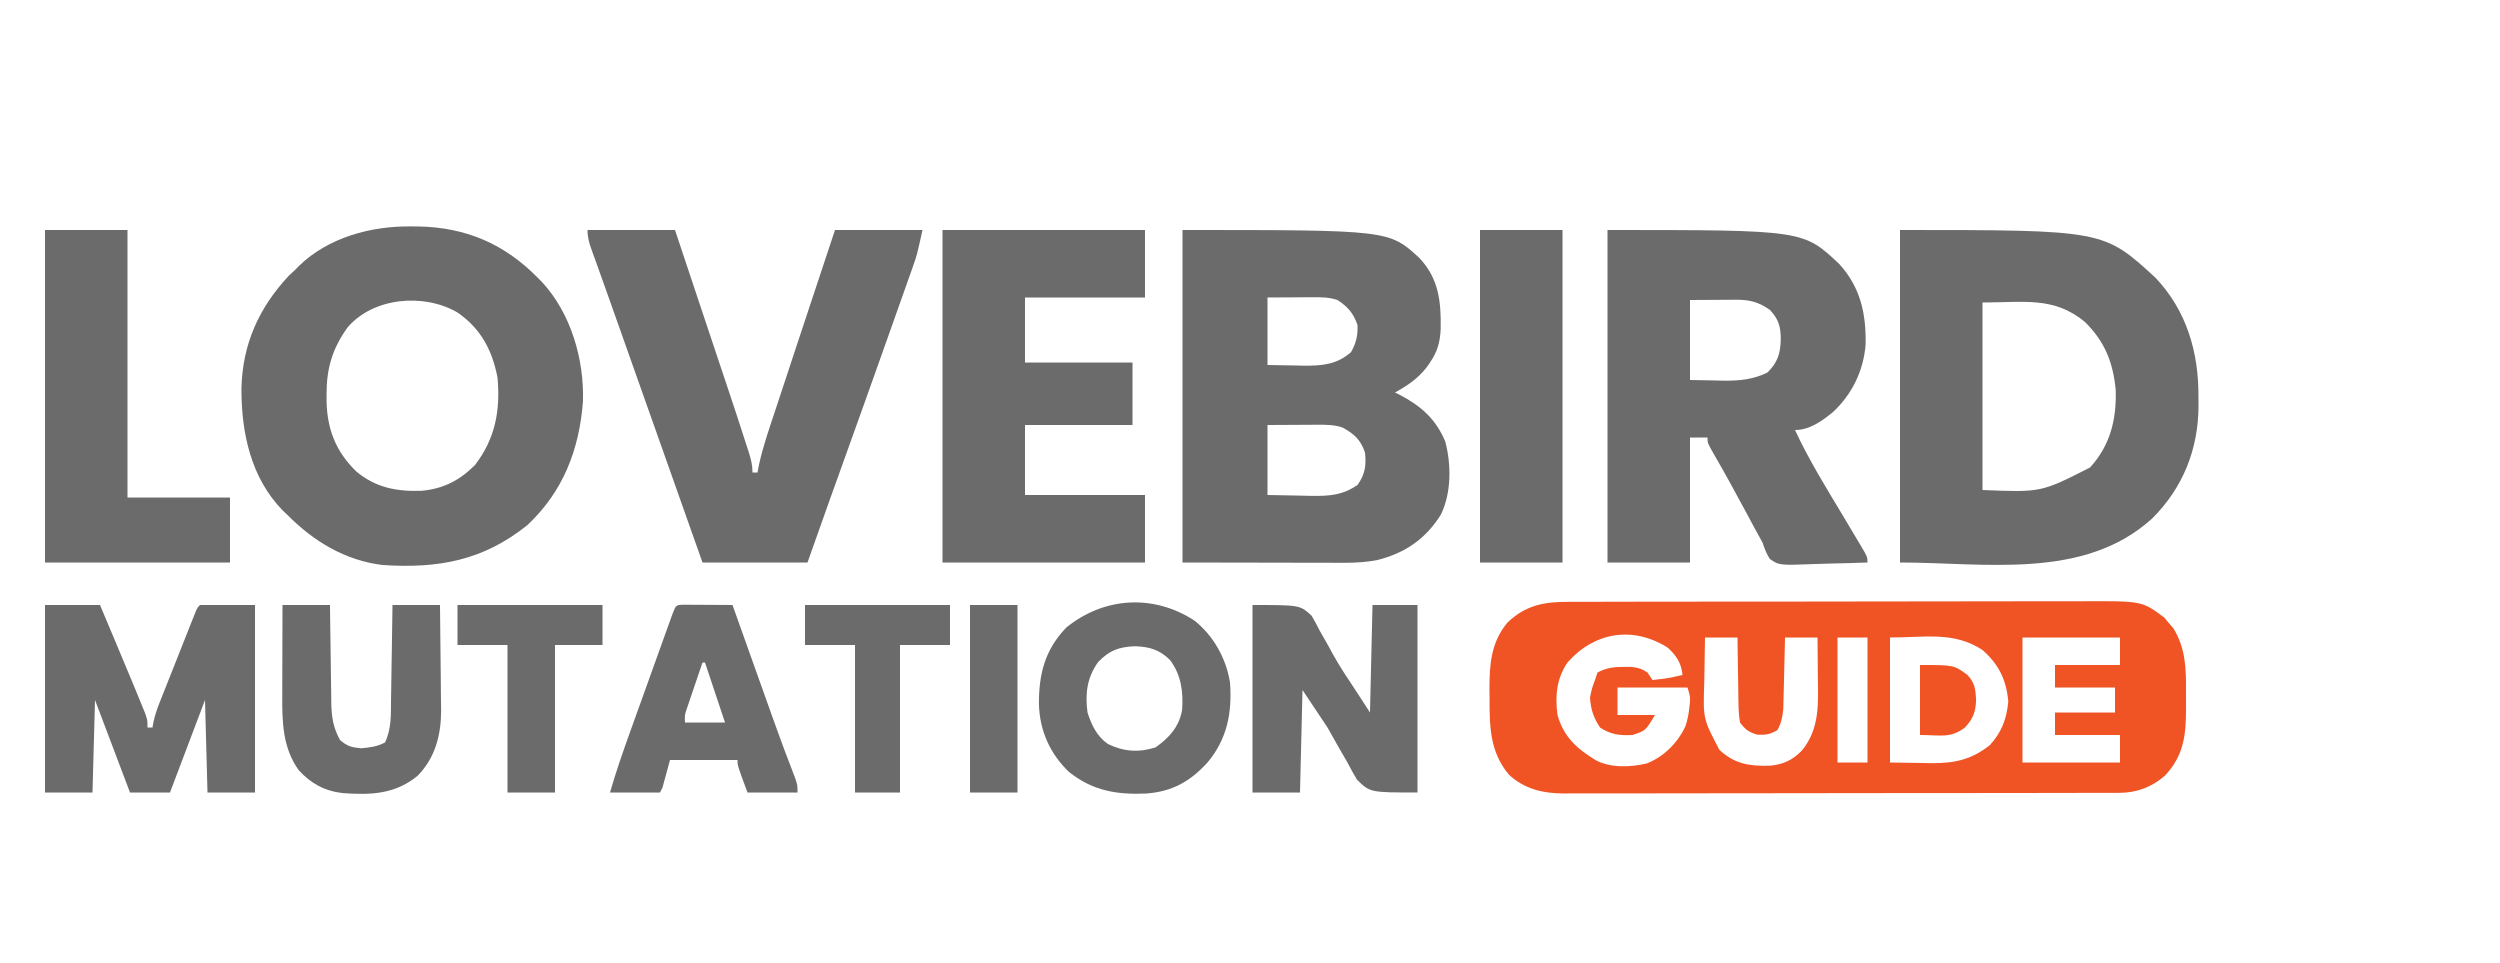
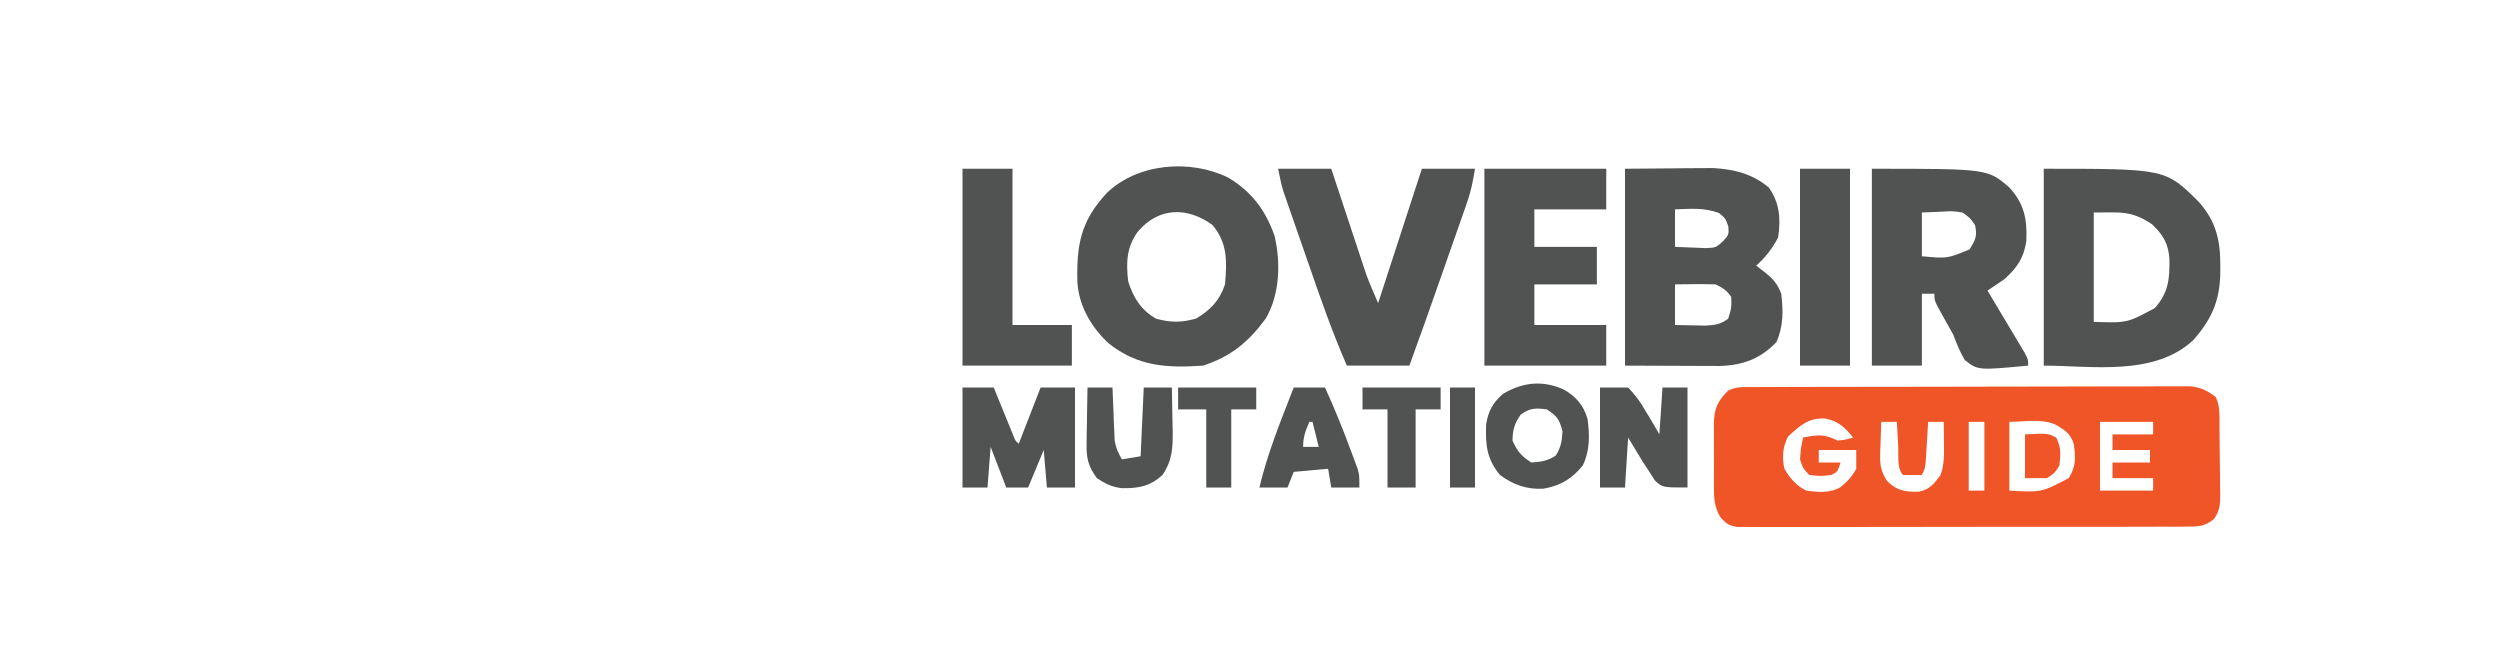
- <svg xmlns="http://www.w3.org/2000/svg" version="1.1" width="1000" height="385">
-   <path d="M0 0 C0.954 -0.005 1.908 -0.009 2.89 -0.014 C6.077 -0.026 9.263 -0.025 12.449 -0.023 C14.738 -0.029 17.026 -0.036 19.315 -0.043 C25.526 -0.061 31.737 -0.066 37.948 -0.067 C41.83 -0.069 45.713 -0.073 49.595 -0.078 C62.447 -0.096 75.299 -0.105 88.151 -0.103 C89.189 -0.103 89.189 -0.103 90.248 -0.103 C90.941 -0.103 91.634 -0.103 92.348 -0.103 C103.573 -0.102 114.797 -0.121 126.021 -0.149 C137.563 -0.178 149.104 -0.192 160.645 -0.19 C167.118 -0.19 173.591 -0.195 180.064 -0.217 C186.154 -0.236 192.244 -0.236 198.335 -0.222 C200.565 -0.22 202.795 -0.224 205.026 -0.236 C229.192 -0.359 229.192 -0.359 238.067 6.31 C238.655 7.018 239.243 7.726 239.849 8.455 C240.457 9.15 241.066 9.845 241.692 10.56 C246.648 18.66 246.823 26.826 246.74 36.124 C246.724 38.264 246.74 40.401 246.759 42.541 C246.777 53.317 245.865 61.513 238.317 69.541 C233.172 74.053 227.051 76.387 220.227 76.399 C219.41 76.403 218.592 76.407 217.75 76.41 C216.857 76.41 215.964 76.409 215.045 76.408 C214.092 76.411 213.139 76.414 212.158 76.417 C208.958 76.426 205.757 76.427 202.557 76.429 C200.266 76.433 197.974 76.438 195.683 76.444 C189.451 76.457 183.22 76.463 176.988 76.468 C173.095 76.471 169.202 76.475 165.309 76.479 C154.525 76.491 143.741 76.502 132.957 76.505 C132.267 76.505 131.577 76.505 130.866 76.506 C130.174 76.506 129.483 76.506 128.77 76.506 C127.369 76.507 125.967 76.507 124.566 76.508 C123.523 76.508 123.523 76.508 122.459 76.508 C111.201 76.512 99.942 76.53 88.684 76.553 C77.118 76.577 65.552 76.589 53.987 76.59 C47.496 76.591 41.005 76.597 34.514 76.615 C28.406 76.632 22.299 76.634 16.191 76.625 C13.952 76.624 11.713 76.629 9.474 76.639 C6.411 76.651 3.35 76.645 0.288 76.635 C-0.594 76.643 -1.475 76.651 -2.384 76.659 C-10.57 76.594 -17.966 74.841 -24.081 69.139 C-31.75 60.001 -31.832 49.816 -31.839 38.455 C-31.851 37.317 -31.863 36.18 -31.876 35.008 C-31.893 25.029 -31.239 16.17 -24.651 8.267 C-17.221 1.227 -9.902 -0.035 0 0 Z M-0.651 24.267 C-5.054 30.716 -5.656 37.645 -4.651 45.267 C-2.208 53.929 2.995 58.649 10.482 63.252 C16.526 66.539 24.355 66.164 30.923 64.689 C37.844 62.032 43.374 56.452 46.528 49.767 C47.316 47.368 47.77 45.212 48.036 42.705 C48.123 41.961 48.209 41.217 48.298 40.451 C48.453 37.934 48.453 37.934 47.349 34.267 C38.109 34.267 28.869 34.267 19.349 34.267 C19.349 37.897 19.349 41.527 19.349 45.267 C24.299 45.267 29.249 45.267 34.349 45.267 C30.575 51.557 30.575 51.557 25.349 53.267 C20.325 53.541 16.57 53.082 12.349 50.267 C9.756 46.378 8.636 42.932 8.349 38.267 C9.161 34.392 9.161 34.392 10.349 31.267 C10.679 30.277 11.009 29.287 11.349 28.267 C14.898 26.389 17.931 25.995 21.911 26.017 C22.841 26.012 23.77 26.007 24.728 26.002 C27.469 26.28 29.056 26.762 31.349 28.267 C32.009 29.257 32.669 30.247 33.349 31.267 C39.411 30.605 39.411 30.605 45.349 29.267 C44.93 24.518 42.839 21.382 39.349 18.267 C25.538 9.608 10.106 12.029 -0.651 24.267 Z M54.349 14.267 C54.249 18.784 54.177 23.3 54.129 27.817 C54.109 29.35 54.082 30.882 54.047 32.414 C53.577 46.802 53.577 46.802 60.1 59.193 C66.168 64.858 71.986 65.737 80.122 65.572 C85.646 65.051 89.201 63.439 93.095 59.502 C100.466 50.522 99.606 40.253 99.474 29.267 C99.464 27.81 99.455 26.353 99.446 24.896 C99.424 21.353 99.39 17.81 99.349 14.267 C95.059 14.267 90.769 14.267 86.349 14.267 C86.329 15.211 86.309 16.154 86.289 17.126 C86.21 20.639 86.124 24.152 86.031 27.665 C85.993 29.182 85.958 30.7 85.927 32.218 C85.881 34.406 85.823 36.592 85.763 38.779 C85.731 40.094 85.7 41.408 85.668 42.762 C85.367 46.064 84.885 48.348 83.349 51.267 C80.447 53.04 78.685 53.281 75.286 53.142 C71.753 52.09 70.579 51.196 68.349 48.267 C67.931 45.53 67.744 43.178 67.739 40.439 C67.715 39.316 67.715 39.316 67.689 38.17 C67.641 35.785 67.619 33.402 67.599 31.017 C67.571 29.398 67.541 27.778 67.509 26.158 C67.435 22.195 67.385 18.231 67.349 14.267 C63.059 14.267 58.769 14.267 54.349 14.267 Z M107.349 14.267 C107.349 30.767 107.349 47.267 107.349 64.267 C111.309 64.267 115.269 64.267 119.349 64.267 C119.349 47.767 119.349 31.267 119.349 14.267 C115.389 14.267 111.429 14.267 107.349 14.267 Z M128.349 14.267 C128.349 30.767 128.349 47.267 128.349 64.267 C132.474 64.329 136.599 64.391 140.849 64.455 C142.776 64.496 142.776 64.496 144.741 64.538 C154.019 64.605 160.915 63.215 168.349 57.267 C173.01 52.089 175.016 46.865 175.661 39.892 C174.919 31.289 171.88 25.006 165.349 19.267 C153.907 11.756 142.446 14.267 128.349 14.267 Z M181.349 14.267 C181.349 30.767 181.349 47.267 181.349 64.267 C194.219 64.267 207.089 64.267 220.349 64.267 C220.349 60.637 220.349 57.007 220.349 53.267 C211.769 53.267 203.189 53.267 194.349 53.267 C194.349 50.297 194.349 47.327 194.349 44.267 C202.269 44.267 210.189 44.267 218.349 44.267 C218.349 40.967 218.349 37.667 218.349 34.267 C210.429 34.267 202.509 34.267 194.349 34.267 C194.349 31.297 194.349 28.327 194.349 25.267 C202.929 25.267 211.509 25.267 220.349 25.267 C220.349 21.637 220.349 18.007 220.349 14.267 C207.479 14.267 194.609 14.267 181.349 14.267 Z " fill="#F05425" transform="translate(627.6513,240.7326)" />
-   <path d="M0 0 C82.635 0 82.635 0 94.875 11.312 C102.543 19.578 103.453 28.694 103.277 39.527 C103.061 44.724 101.979 48.698 99 53 C98.346 53.946 98.346 53.946 97.68 54.91 C94.17 59.427 89.976 62.26 85 65 C85.568 65.28 86.137 65.559 86.723 65.848 C95.313 70.308 101.328 75.556 105.117 84.641 C107.546 93.882 107.586 105.206 103.324 113.895 C97.199 123.634 89.091 129.18 78 132 C73.515 132.883 69.278 133.122 64.709 133.114 C63.995 133.114 63.281 133.114 62.545 133.114 C60.251 133.113 57.958 133.106 55.664 133.098 C54.24 133.096 52.817 133.095 51.393 133.095 C46.137 133.089 40.881 133.075 35.625 133.062 C23.869 133.042 12.113 133.021 0 133 C0 89.11 0 45.22 0 0 Z M34 27 C34 35.91 34 44.82 34 54 C37.63 54.062 41.26 54.124 45 54.188 C46.692 54.228 46.692 54.228 48.418 54.27 C55.674 54.33 61.808 53.865 67.438 48.812 C69.45 45.189 70.204 42.144 70 38 C68.369 33.289 66.146 30.73 62 28 C58.762 26.926 55.755 26.884 52.359 26.902 C50.913 26.906 50.913 26.906 49.437 26.91 C48.22 26.919 47.003 26.928 45.75 26.938 C41.873 26.958 37.995 26.979 34 27 Z M34 78 C34 87.24 34 96.48 34 106 C38.455 106.082 42.91 106.165 47.5 106.25 C48.889 106.286 50.278 106.323 51.709 106.36 C58.952 106.425 63.922 106.079 70 102 C73.051 97.71 73.557 94.196 73 89 C71.174 83.827 68.77 81.628 64 79 C60.624 77.883 57.462 77.885 53.922 77.902 C52.353 77.906 52.353 77.906 50.753 77.91 C48.771 77.924 48.771 77.924 46.75 77.938 C42.542 77.958 38.335 77.979 34 78 Z " fill="#6B6B6B" transform="translate(473,92)" />
-   <path d="M0 0 C81.395 0 81.395 0 102.16 19.066 C114.72 32.267 119.566 49.147 119.375 67 C119.387 68.085 119.398 69.171 119.41 70.289 C119.348 87.682 113.204 103.091 100.887 115.375 C73.597 140.19 33.946 133 0 133 C0 89.11 0 45.22 0 0 Z M33 29 C33 53.75 33 78.5 33 104 C56.447 104.964 56.447 104.964 76 95 C84.093 86.184 86.64 75.795 86.285 64.016 C85.234 52.901 81.885 44.568 73.938 36.75 C61.521 26.51 49.644 29 33 29 Z " fill="#6B6B6B" transform="translate(760,92)" />
-   <path d="M0 0 C1.095 0.008 2.191 0.017 3.319 0.025 C22.078 0.414 37.518 6.988 50.75 20.438 C51.324 21.012 51.897 21.587 52.488 22.18 C64.127 34.751 69.465 53.166 68.934 70.047 C67.454 89.318 61.009 106.032 46.75 119.438 C29.048 133.69 10.997 136.921 -11.25 135.438 C-26.214 133.608 -38.812 125.986 -49.25 115.438 C-49.874 114.847 -50.498 114.257 -51.141 113.648 C-63.96 100.54 -67.754 82.354 -67.675 64.68 C-67.222 47.058 -60.728 32.645 -48.812 19.812 C-47.967 19.029 -47.121 18.245 -46.25 17.438 C-45.736 16.906 -45.221 16.375 -44.691 15.828 C-32.963 4.428 -15.95 -0.157 0 0 Z M-25.25 40.438 C-31.339 48.965 -33.645 56.784 -33.625 67.188 C-33.623 68.071 -33.622 68.955 -33.62 69.866 C-33.409 81.142 -29.883 90.15 -21.688 98.062 C-13.872 104.554 -5.535 106.099 4.457 105.75 C13.134 104.927 19.572 101.627 25.75 95.438 C33.89 84.868 35.945 73.564 34.75 60.438 C32.617 49.423 28.08 40.897 18.75 34.438 C5.372 26.621 -14.908 28.311 -25.25 40.438 Z " fill="#6B6B6B" transform="translate(164.25,90.5625)" />
-   <path d="M0 0 C78.322 0 78.322 0 92.754 13.66 C101.179 22.93 103.489 33.518 103.246 45.797 C102.446 56.205 97.818 65.787 90.125 72.875 C85.693 76.473 80.851 80 75 80 C80.46 91.818 87.324 102.844 94 114 C95.943 117.247 97.88 120.497 99.812 123.75 C100.239 124.459 100.665 125.167 101.104 125.897 C104 130.774 104 130.774 104 133 C98.822 133.198 93.647 133.343 88.467 133.439 C86.706 133.48 84.945 133.534 83.185 133.604 C68.702 134.16 68.702 134.16 64.928 131.588 C63.561 129.447 62.815 127.404 62 125 C61.021 123.163 60.013 121.341 58.984 119.531 C57.904 117.522 56.826 115.512 55.75 113.5 C51.447 105.49 47.102 97.513 42.54 89.646 C40 85.213 40 85.213 40 83 C37.69 83 35.38 83 33 83 C33 99.5 33 116 33 133 C22.11 133 11.22 133 0 133 C0 89.11 0 45.22 0 0 Z M33 28 C33 38.56 33 49.12 33 60 C36.444 60.062 39.889 60.124 43.438 60.188 C44.504 60.215 45.571 60.242 46.67 60.27 C52.853 60.323 58.39 59.776 64 57 C68.109 52.891 69.163 49.391 69.312 43.688 C69.259 38.645 68.521 35.806 65 32 C60.502 28.818 56.911 27.873 51.457 27.902 C50.49 27.905 49.523 27.907 48.527 27.91 C47.301 27.919 46.075 27.928 44.812 27.938 C40.914 27.958 37.016 27.979 33 28 Z " fill="#6B6B6B" transform="translate(643,92)" />
-   <path d="M0 0 C11.55 0 23.1 0 35 0 C40.125 15.375 40.125 15.375 41.868 20.606 C44.508 28.53 47.15 36.453 49.8 44.373 C51.044 48.093 52.287 51.813 53.529 55.534 C54.127 57.32 54.725 59.107 55.323 60.894 C58.237 69.595 61.133 78.301 63.91 87.047 C64.123 87.709 64.337 88.371 64.557 89.053 C65.429 91.833 66 94.065 66 97 C66.66 97 67.32 97 68 97 C68.227 95.836 68.453 94.672 68.687 93.472 C70.283 86.312 72.707 79.396 75.016 72.441 C75.514 70.928 76.013 69.415 76.511 67.901 C77.82 63.927 79.134 59.954 80.45 55.982 C81.768 51.997 83.081 48.011 84.395 44.025 C89.236 29.341 94.098 14.664 99 0 C110.55 0 122.1 0 134 0 C131.75 10.126 131.75 10.126 130.33 14.138 C130.011 15.049 129.691 15.96 129.362 16.899 C129.017 17.866 128.672 18.832 128.316 19.828 C127.765 21.392 127.765 21.392 127.203 22.988 C125.994 26.41 124.779 29.83 123.562 33.25 C122.715 35.645 121.868 38.041 121.021 40.436 C114.175 59.776 107.262 79.092 100.321 98.397 C99.752 99.98 99.752 99.98 99.171 101.594 C98.479 103.52 97.785 105.447 97.091 107.372 C94.023 115.902 91.017 124.451 88 133 C74.14 133 60.28 133 46 133 C43.805 126.797 43.805 126.797 41.566 120.469 C39.565 114.812 37.564 109.156 35.562 103.5 C35.303 102.767 35.043 102.033 34.776 101.277 C26.667 78.359 18.556 55.442 10.435 32.527 C9.821 30.794 9.208 29.059 8.595 27.325 C7.145 23.222 5.686 19.124 4.208 15.031 C3.925 14.245 3.643 13.459 3.352 12.649 C2.823 11.177 2.291 9.707 1.754 8.238 C0.719 5.347 0 3.097 0 0 Z " fill="#6B6B6B" transform="translate(235,92)" />
-   <path d="M0 0 C26.73 0 53.46 0 81 0 C81 8.91 81 17.82 81 27 C65.16 27 49.32 27 33 27 C33 35.58 33 44.16 33 53 C47.19 53 61.38 53 76 53 C76 61.25 76 69.5 76 78 C61.81 78 47.62 78 33 78 C33 87.24 33 96.48 33 106 C48.84 106 64.68 106 81 106 C81 114.91 81 123.82 81 133 C54.27 133 27.54 133 0 133 C0 89.11 0 45.22 0 0 Z " fill="#6B6B6B" transform="translate(377,92)" />
-   <path d="M0 0 C10.89 0 21.78 0 33 0 C33 35.31 33 70.62 33 107 C46.53 107 60.06 107 74 107 C74 115.58 74 124.16 74 133 C49.58 133 25.16 133 0 133 C0 89.11 0 45.22 0 0 Z " fill="#6B6B6B" transform="translate(18,92)" />
-   <path d="M0 0 C7.26 0 14.52 0 22 0 C23.743 4.14 25.485 8.28 27.225 12.421 C27.814 13.822 28.403 15.223 28.993 16.624 C31.009 21.41 33.012 26.202 35 31 C35.439 32.058 35.439 32.058 35.888 33.138 C36.741 35.203 37.587 37.271 38.43 39.34 C38.925 40.549 39.419 41.758 39.929 43.004 C41 46 41 46 41 49 C41.66 49 42.32 49 43 49 C43.196 47.902 43.196 47.902 43.396 46.781 C43.955 44.206 44.69 41.946 45.658 39.501 C45.995 38.644 46.332 37.786 46.68 36.903 C47.043 35.992 47.407 35.08 47.781 34.141 C48.155 33.196 48.528 32.251 48.913 31.277 C49.701 29.286 50.492 27.296 51.284 25.306 C52.5 22.249 53.71 19.189 54.918 16.129 C55.684 14.195 56.451 12.262 57.219 10.328 C57.582 9.408 57.946 8.489 58.32 7.541 C58.657 6.696 58.995 5.852 59.342 4.981 C59.639 4.235 59.935 3.488 60.241 2.719 C61 1 61 1 62 0 C69.26 0 76.52 0 84 0 C84 24.75 84 49.5 84 75 C77.73 75 71.46 75 65 75 C64.67 62.79 64.34 50.58 64 38 C59.38 50.21 54.76 62.42 50 75 C44.72 75 39.44 75 34 75 C29.38 62.79 24.76 50.58 20 38 C19.67 50.21 19.34 62.42 19 75 C12.73 75 6.46 75 0 75 C0 50.25 0 25.5 0 0 Z " fill="#6B6B6B" transform="translate(18,242)" />
-   <path d="M0 0 C10.89 0 21.78 0 33 0 C33 43.89 33 87.78 33 133 C22.11 133 11.22 133 0 133 C0 89.11 0 45.22 0 0 Z " fill="#6B6B6B" transform="translate(592,92)" />
-   <path d="M0 0 C19 0 19 0 23.68 4.328 C24.815 6.262 25.878 8.241 26.875 10.25 C28.07 12.351 29.267 14.451 30.465 16.551 C31.043 17.622 31.622 18.692 32.218 19.795 C35.029 24.85 38.239 29.623 41.438 34.438 C43.273 37.263 45.109 40.089 47 43 C47.33 28.81 47.66 14.62 48 0 C53.94 0 59.88 0 66 0 C66 24.75 66 49.5 66 75 C47 75 47 75 41.777 69.84 C40.427 67.58 39.147 65.276 37.938 62.938 C36.635 60.675 35.332 58.413 34.027 56.152 C32.034 52.612 32.034 52.612 30 49 C26.7 44.05 23.4 39.1 20 34 C19.67 47.53 19.34 61.06 19 75 C12.73 75 6.46 75 0 75 C0 50.25 0 25.5 0 0 Z " fill="#6B6B6B" transform="translate(501,242)" />
-   <path d="M0 0 C7.691 6.118 12.706 15.126 14.254 24.793 C15.153 36.862 13.137 47.375 5.254 56.793 C-1.729 64.443 -8.872 68.429 -19.25 69.203 C-31.035 69.73 -40.63 68.12 -50.121 60.605 C-57.82 53.244 -61.887 43.992 -62.178 33.386 C-62.209 21.364 -59.826 11.796 -51.258 2.836 C-36.16 -9.445 -16.361 -10.636 0 0 Z M-38.496 16.605 C-42.953 22.92 -43.741 29.211 -42.746 36.793 C-41.117 41.792 -39.028 46.293 -34.621 49.355 C-28.41 52.461 -22.115 52.894 -15.496 50.73 C-10.092 46.923 -6.174 42.592 -4.93 35.961 C-4.319 28.748 -5.28 21.665 -9.746 15.793 C-13.955 11.625 -18.013 10.467 -23.871 10.293 C-30.344 10.602 -33.915 11.921 -38.496 16.605 Z " fill="#6B6B6B" transform="translate(477.7461,248.207)" />
-   <path d="M0 0 C0.916 0.005 1.833 0.01 2.777 0.016 C4.261 0.021 4.261 0.021 5.775 0.026 C6.816 0.034 7.857 0.042 8.929 0.051 C10.497 0.058 10.497 0.058 12.095 0.065 C14.686 0.077 17.276 0.093 19.867 0.114 C20.104 0.78 20.341 1.446 20.586 2.132 C22.849 8.485 25.113 14.837 27.379 21.189 C28.543 24.453 29.707 27.716 30.869 30.981 C32.213 34.755 33.559 38.528 34.906 42.301 C35.34 43.517 35.774 44.734 36.221 45.987 C39.019 53.812 41.901 61.597 44.919 69.34 C45.867 72.114 45.867 72.114 45.867 75.114 C39.267 75.114 32.667 75.114 25.867 75.114 C21.867 64.364 21.867 64.364 21.867 62.114 C12.957 62.114 4.047 62.114 -5.133 62.114 C-6.123 65.744 -7.113 69.374 -8.133 73.114 C-8.463 73.774 -8.793 74.434 -9.133 75.114 C-15.733 75.114 -22.333 75.114 -29.133 75.114 C-26.706 66.675 -23.819 58.429 -20.844 50.172 C-20.335 48.754 -19.826 47.336 -19.317 45.917 C-18.258 42.968 -17.197 40.019 -16.135 37.07 C-14.772 33.285 -13.413 29.499 -12.056 25.711 C-11.01 22.793 -9.961 19.876 -8.911 16.959 C-8.409 15.561 -7.907 14.164 -7.407 12.766 C-6.711 10.824 -6.011 8.884 -5.31 6.943 C-4.913 5.839 -4.516 4.734 -4.106 3.596 C-2.754 0.147 -2.754 0.147 0 0 Z M7.867 23.114 C6.693 26.549 5.529 29.987 4.367 33.426 C4.033 34.402 3.699 35.379 3.355 36.385 C3.039 37.323 2.724 38.261 2.398 39.227 C2.105 40.091 1.812 40.955 1.51 41.845 C0.731 44.202 0.731 44.202 0.867 47.114 C6.147 47.114 11.427 47.114 16.867 47.114 C14.227 39.194 11.587 31.274 8.867 23.114 C8.537 23.114 8.207 23.114 7.867 23.114 Z " fill="#6B6B6B" transform="translate(273.1331,241.8865)" />
-   <path d="M0 0 C6.27 0 12.54 0 19 0 C19.015 1.387 19.029 2.774 19.044 4.203 C19.102 9.368 19.18 14.532 19.262 19.696 C19.296 21.928 19.324 24.16 19.346 26.391 C19.38 29.606 19.432 32.821 19.488 36.035 C19.495 37.027 19.501 38.019 19.508 39.041 C19.628 44.772 20.229 48.944 23 54 C25.911 56.506 27.604 56.964 31.438 57.312 C35.077 56.993 37.74 56.668 41 55 C43.643 49.493 43.348 43.674 43.414 37.695 C43.433 36.616 43.453 35.537 43.473 34.425 C43.532 30.992 43.579 27.559 43.625 24.125 C43.663 21.792 43.702 19.458 43.742 17.125 C43.838 11.417 43.922 5.708 44 0 C50.27 0 56.54 0 63 0 C63.099 7.062 63.172 14.123 63.22 21.185 C63.24 23.584 63.267 25.982 63.302 28.381 C63.351 31.844 63.373 35.306 63.391 38.77 C63.411 39.828 63.432 40.887 63.453 41.978 C63.456 51.863 61.167 61.046 54.074 68.273 C45.149 75.703 35.264 76.067 24.13 75.239 C16.895 74.427 11.347 71.416 6.469 66.055 C0.003 57.01 -0.153 46.706 -0.098 36.035 C-0.096 35.002 -0.095 33.969 -0.093 32.904 C-0.088 29.623 -0.075 26.343 -0.062 23.062 C-0.057 20.83 -0.053 18.598 -0.049 16.365 C-0.038 10.91 -0.021 5.455 0 0 Z " fill="#6B6B6B" transform="translate(113,242)" />
-   <path d="M0 0 C19.14 0 38.28 0 58 0 C58 5.28 58 10.56 58 16 C51.73 16 45.46 16 39 16 C39 35.47 39 54.94 39 75 C32.73 75 26.46 75 20 75 C20 55.53 20 36.06 20 16 C13.4 16 6.8 16 0 16 C0 10.72 0 5.44 0 0 Z " fill="#6B6B6B" transform="translate(183,242)" />
-   <path d="M0 0 C19.14 0 38.28 0 58 0 C58 5.28 58 10.56 58 16 C51.4 16 44.8 16 38 16 C38 35.47 38 54.94 38 75 C32.06 75 26.12 75 20 75 C20 55.53 20 36.06 20 16 C13.4 16 6.8 16 0 16 C0 10.72 0 5.44 0 0 Z " fill="#6B6B6B" transform="translate(322,242)" />
-   <path d="M0 0 C6.27 0 12.54 0 19 0 C19 24.75 19 49.5 19 75 C12.73 75 6.46 75 0 75 C0 50.25 0 25.5 0 0 Z " fill="#6B6B6B" transform="translate(388,242)" />
-   <path d="M0 0 C13.614 0 13.614 0 19 4 C21.911 7.093 22.234 9.826 22.438 13.938 C22.275 18.683 21.301 21.439 18 25 C12.045 29.466 8.311 28 0 28 C0 18.76 0 9.52 0 0 Z " fill="#F05425" transform="translate(768,266)" />
+ <svg xmlns="http://www.w3.org/2000/svg" version="1.1" width="800" height="211">
+   <path d="M0 0 C1.874 -0.009 1.874 -0.009 3.786 -0.017 C5.178 -0.019 6.57 -0.02 7.962 -0.021 C9.422 -0.025 10.882 -0.03 12.342 -0.036 C16.316 -0.049 20.289 -0.055 24.262 -0.06 C26.744 -0.063 29.225 -0.067 31.707 -0.071 C39.469 -0.085 47.23 -0.095 54.992 -0.098 C63.956 -0.103 72.92 -0.12 81.884 -0.149 C88.81 -0.171 95.736 -0.181 102.662 -0.182 C106.799 -0.184 110.937 -0.189 115.075 -0.207 C118.968 -0.224 122.861 -0.226 126.754 -0.217 C128.182 -0.216 129.61 -0.221 131.038 -0.231 C132.99 -0.243 134.941 -0.236 136.892 -0.227 C138.529 -0.229 138.529 -0.229 140.2 -0.231 C143.55 0.193 145.434 1.147 148.137 3.14 C149.676 6.22 149.341 9.47 149.375 12.851 C149.383 13.616 149.391 14.38 149.399 15.168 C149.413 16.787 149.424 18.406 149.432 20.025 C149.449 22.499 149.493 24.972 149.537 27.445 C149.547 29.018 149.556 30.591 149.562 32.164 C149.58 32.903 149.597 33.641 149.615 34.402 C149.602 37.659 149.474 39.688 147.499 42.335 C144.444 44.67 142.697 44.646 138.874 44.655 C137.587 44.668 136.3 44.681 134.974 44.694 C133.549 44.687 132.125 44.681 130.701 44.674 C129.199 44.681 127.698 44.69 126.197 44.7 C122.12 44.723 118.044 44.72 113.968 44.711 C110.565 44.706 107.163 44.713 103.761 44.72 C95.736 44.737 87.711 44.734 79.686 44.717 C71.404 44.7 63.122 44.716 54.84 44.748 C47.731 44.775 40.622 44.782 33.512 44.774 C29.265 44.769 25.019 44.771 20.772 44.791 C16.78 44.81 12.788 44.804 8.795 44.779 C7.329 44.774 5.864 44.778 4.398 44.79 C2.398 44.806 0.399 44.788 -1.601 44.769 C-2.72 44.768 -3.84 44.767 -4.993 44.767 C-7.863 44.14 -7.863 44.14 -10.223 41.821 C-12.317 38.4 -12.441 35.505 -12.395 31.609 C-12.399 30.896 -12.402 30.182 -12.406 29.447 C-12.409 27.944 -12.402 26.441 -12.385 24.939 C-12.364 22.647 -12.385 20.358 -12.41 18.066 C-12.408 16.601 -12.403 15.137 -12.395 13.672 C-12.403 12.991 -12.411 12.311 -12.419 11.61 C-12.327 6.872 -11.198 4.474 -7.863 1.14 C-5.154 -0.214 -3.035 0.008 0 0 Z M11.262 15.89 C9.561 19.291 9.363 22.478 10.137 26.14 C11.89 29.159 13.967 31.556 17.137 33.14 C20.931 33.672 24.6 33.991 28.027 32.094 C30.177 30.319 31.883 28.648 33.137 26.14 C33.137 24.16 33.137 22.18 33.137 20.14 C29.177 20.14 25.217 20.14 21.137 20.14 C21.137 21.46 21.137 22.78 21.137 24.14 C23.447 24.14 25.757 24.14 28.137 24.14 C27.137 27.14 27.137 27.14 25.137 28.14 C21.699 28.515 21.699 28.515 18.137 28.14 C16.137 26.078 16.137 26.078 15.137 23.14 C15.449 19.328 15.449 19.328 16.137 16.14 C20.719 15.259 23.059 14.966 27.137 17.14 C29.826 16.837 29.826 16.837 32.137 16.14 C29.463 12.883 27.359 10.829 23.199 10.078 C17.904 9.718 14.99 12.411 11.262 15.89 Z M41.137 11.14 C41.028 13.704 40.949 16.263 40.887 18.828 C40.853 19.549 40.819 20.27 40.785 21.013 C40.714 24.92 40.861 26.71 43.027 30.097 C46.245 33.214 48.604 33.541 53.097 33.492 C56.586 32.891 58.086 30.874 60.137 28.14 C61.401 24.6 61.236 21.117 61.199 17.39 C61.19 16.22 61.181 15.05 61.172 13.844 C61.16 12.952 61.148 12.06 61.137 11.14 C59.487 11.14 57.837 11.14 56.137 11.14 C56.076 12.2 56.015 13.26 55.953 14.351 C55.869 15.739 55.784 17.127 55.699 18.515 C55.64 19.563 55.64 19.563 55.58 20.633 C55.25 25.914 55.25 25.914 54.137 28.14 C52.137 28.183 50.136 28.181 48.137 28.14 C46.077 26.081 46.722 21.923 46.574 19.078 C46.531 18.319 46.488 17.561 46.443 16.779 C46.337 14.9 46.236 13.02 46.137 11.14 C44.487 11.14 42.837 11.14 41.137 11.14 Z M69.137 11.14 C69.137 18.4 69.137 25.66 69.137 33.14 C70.787 33.14 72.437 33.14 74.137 33.14 C74.137 25.88 74.137 18.62 74.137 11.14 C72.487 11.14 70.837 11.14 69.137 11.14 Z M82.137 11.14 C82.137 18.4 82.137 25.66 82.137 33.14 C92.397 33.723 92.397 33.723 101.137 29.14 C103.523 25.392 103.331 22.548 102.754 18.265 C101.813 15.027 99.972 13.8 97.137 12.14 C92.875 10.01 86.729 11.095 82.137 11.14 Z M111.137 11.14 C111.137 18.4 111.137 25.66 111.137 33.14 C116.747 33.14 122.357 33.14 128.137 33.14 C128.137 31.82 128.137 30.5 128.137 29.14 C123.847 29.14 119.557 29.14 115.137 29.14 C115.137 27.49 115.137 25.84 115.137 24.14 C119.097 24.14 123.057 24.14 127.137 24.14 C127.137 22.82 127.137 21.5 127.137 20.14 C123.177 20.14 119.217 20.14 115.137 20.14 C115.137 18.49 115.137 16.84 115.137 15.14 C119.427 15.14 123.717 15.14 128.137 15.14 C128.137 13.82 128.137 12.5 128.137 11.14 C122.527 11.14 116.917 11.14 111.137 11.14 Z " fill="#F05527" transform="translate(560.8635,123.8596)" />
+   <path d="M0 0 C7.673 -0.062 7.673 -0.062 15.5 -0.125 C17.897 -0.152 17.897 -0.152 20.342 -0.18 C21.621 -0.185 22.901 -0.19 24.219 -0.195 C25.517 -0.206 26.816 -0.216 28.154 -0.227 C34.92 0.172 40.689 1.554 46 6 C49.527 10.938 49.879 16.125 49 22 C47.126 25.553 44.981 28.317 42 31 C42.949 31.742 43.898 32.485 44.875 33.25 C47.433 35.252 48.846 36.942 50 40 C50.658 45.493 50.708 50.414 48.438 55.5 C43.212 60.859 37.753 62.884 30.311 63.114 C28.899 63.113 27.487 63.108 26.074 63.098 C25.411 63.097 24.748 63.096 24.064 63.095 C21.605 63.089 19.146 63.075 16.688 63.062 C8.427 63.032 8.427 63.032 0 63 C0 42.21 0 21.42 0 0 Z M16 13 C16 16.96 16 20.92 16 25 C18.082 25.108 20.166 25.186 22.25 25.25 C23.41 25.296 24.57 25.343 25.766 25.391 C29.074 25.27 29.074 25.27 31.418 23.145 C33.243 21.1 33.243 21.1 33.062 18.438 C32.145 15.91 32.145 15.91 30.125 14.188 C25.368 12.38 21.069 12.817 16 13 Z M16 37 C16 41.29 16 45.58 16 50 C19.094 50.062 19.094 50.062 22.25 50.125 C23.41 50.148 24.57 50.171 25.766 50.195 C28.855 50.009 30.528 49.823 33 48 C34.083 44.583 34.083 44.583 34 41 C32.496 38.851 31.329 38.164 29 37 C24.664 36.861 20.339 36.957 16 37 Z " fill="#515252" transform="translate(520,54)" />
+   <path d="M0 0 C38.905 0 38.905 0 49.492 10.477 C55.215 16.809 56.565 23.086 56.5 31.312 C56.494 32.153 56.489 32.993 56.483 33.858 C56.231 42.597 53.574 48.349 47.812 54.875 C35.231 66.548 15.077 63 0 63 C0 42.21 0 21.42 0 0 Z M16 14 C16 25.55 16 37.1 16 49 C26.678 49.355 26.678 49.355 35.57 44.57 C40.007 39.474 40.292 35.206 40.215 28.727 C39.829 23.83 38.133 21.074 34.625 17.75 C27.945 13.297 24.653 14 16 14 Z " fill="#515252" transform="translate(654,54)" />
+   <path d="M0 0 C7.425 4.385 12.057 10.529 14.859 18.668 C16.895 27.248 16.555 37.431 12.004 45.184 C6.336 52.791 1.002 57.184 -7.996 60.184 C-19.545 60.983 -28.921 60.485 -38.309 52.996 C-43.821 47.829 -47.744 41.087 -48.234 33.488 C-48.536 21.555 -47.168 13.892 -38.789 4.906 C-28.908 -4.587 -12.197 -5.965 0 0 Z M-28.809 17.184 C-32.529 22.285 -32.649 27.058 -31.996 33.184 C-30.369 38.373 -27.828 42.499 -22.996 45.184 C-18.378 46.436 -14.861 46.429 -10.246 45.121 C-5.639 42.375 -2.731 39.389 -0.996 34.184 C-0.341 26.835 -0.156 20.992 -4.996 15.184 C-13.02 9.353 -22.076 9.429 -28.809 17.184 Z " fill="#515252" transform="translate(392.9961,56.81641)" />
+   <path d="M0 0 C37.053 0 37.053 0 44 6 C48.779 11.234 49.739 16.166 49.422 23.16 C48.624 28.532 46.498 31.648 42.438 35.312 C40.637 36.559 38.822 37.785 37 39 C37.394 39.656 37.788 40.312 38.193 40.988 C39.967 43.948 41.733 46.911 43.5 49.875 C44.43 51.424 44.43 51.424 45.379 53.004 C45.965 53.99 46.552 54.976 47.156 55.992 C47.701 56.903 48.246 57.815 48.807 58.753 C50 61 50 61 50 63 C33.914 64.518 33.914 64.518 29.68 61.16 C28.143 58.503 27.074 55.874 26 53 C24.899 50.987 23.774 48.986 22.625 47 C20 42.262 20 42.262 20 40 C18.68 40 17.36 40 16 40 C16 47.59 16 55.18 16 63 C10.72 63 5.44 63 0 63 C0 42.21 0 21.42 0 0 Z M16 14 C16 18.62 16 23.24 16 28 C24.1 28.761 24.1 28.761 31.25 25.812 C33.159 22.744 33.811 21.514 33 18 C31.434 15.735 31.434 15.735 29 14 C25.726 13.517 25.726 13.517 22.25 13.75 C19.156 13.874 19.156 13.874 16 14 Z " fill="#515252" transform="translate(599,54)" />
+   <path d="M0 0 C5.61 0 11.22 0 17 0 C17.831 2.518 18.663 5.035 19.52 7.629 C20.333 10.085 21.148 12.541 21.962 14.996 C22.525 16.694 23.086 18.392 23.647 20.091 C24.456 22.542 25.268 24.992 26.082 27.441 C26.329 28.193 26.576 28.944 26.831 29.718 C27.071 30.438 27.311 31.159 27.558 31.901 C27.764 32.525 27.971 33.149 28.184 33.792 C29.336 36.908 30.691 39.946 32 43 C36.62 28.81 41.24 14.62 46 0 C51.61 0 57.22 0 63 0 C62.337 3.98 61.772 7.044 60.481 10.729 C60.174 11.614 59.867 12.499 59.55 13.411 C59.218 14.352 58.885 15.292 58.543 16.262 C58.199 17.248 57.854 18.235 57.5 19.251 C56.4 22.398 55.294 25.543 54.188 28.688 C53.455 30.783 52.722 32.879 51.99 34.975 C48.715 44.337 45.402 53.683 42 63 C35.4 63 28.8 63 22 63 C17.377 52.434 13.611 41.61 9.842 30.716 C8.744 27.544 7.638 24.374 6.531 21.205 C5.828 19.18 5.125 17.154 4.422 15.129 C4.093 14.186 3.764 13.243 3.424 12.272 C3.12 11.39 2.816 10.508 2.503 9.6 C2.236 8.83 1.969 8.06 1.694 7.267 C0.966 4.889 0.488 2.439 0 0 Z " fill="#515252" transform="translate(409,54)" />
+   <path d="M0 0 C12.87 0 25.74 0 39 0 C39 4.29 39 8.58 39 13 C31.41 13 23.82 13 16 13 C16 16.96 16 20.92 16 25 C22.6 25 29.2 25 36 25 C36 28.96 36 32.92 36 37 C29.4 37 22.8 37 16 37 C16 41.29 16 45.58 16 50 C23.59 50 31.18 50 39 50 C39 54.29 39 58.58 39 63 C26.13 63 13.26 63 0 63 C0 42.21 0 21.42 0 0 Z " fill="#515252" transform="translate(475,54)" />
+   <path d="M0 0 C5.28 0 10.56 0 16 0 C16 16.5 16 33 16 50 C22.27 50 28.54 50 35 50 C35 54.29 35 58.58 35 63 C23.45 63 11.9 63 0 63 C0 42.21 0 21.42 0 0 Z " fill="#515252" transform="translate(308,54)" />
+   <path d="M0 0 C5.28 0 10.56 0 16 0 C16 20.79 16 41.58 16 63 C10.72 63 5.44 63 0 63 C0 42.21 0 21.42 0 0 Z " fill="#515252" transform="translate(576,54)" />
+   <path d="M0 0 C3.3 0 6.6 0 10 0 C10.494 1.216 10.987 2.431 11.496 3.684 C12.143 5.268 12.79 6.853 13.438 8.438 C13.763 9.24 14.088 10.042 14.424 10.869 C14.736 11.633 15.049 12.397 15.371 13.184 C15.659 13.891 15.947 14.598 16.244 15.326 C16.881 16.998 16.881 16.998 18 18 C20.31 12.06 22.62 6.12 25 0 C28.63 0 32.26 0 36 0 C36 10.56 36 21.12 36 32 C33.03 32 30.06 32 27 32 C26.67 28.04 26.34 24.08 26 20 C24.35 23.96 22.7 27.92 21 32 C18.69 32 16.38 32 14 32 C12.35 27.71 10.7 23.42 9 19 C8.67 23.29 8.34 27.58 8 32 C5.36 32 2.72 32 0 32 C0 21.44 0 10.88 0 0 Z " fill="#515252" transform="translate(308,124)" />
+   <path d="M0 0 C2.97 0 5.94 0 9 0 C11.429 2.599 12.872 4.488 14.562 7.5 C15.217 8.573 15.217 8.573 15.885 9.668 C16.952 11.428 17.98 13.212 19 15 C19.33 10.05 19.66 5.1 20 0 C22.64 0 25.28 0 28 0 C28 10.56 28 21.12 28 32 C20 32 20 32 17.574 29.77 C16.952 28.794 16.329 27.818 15.688 26.812 C15.052 25.85 14.416 24.887 13.762 23.895 C12.164 21.269 10.581 18.635 9 16 C8.67 21.28 8.34 26.56 8 32 C5.36 32 2.72 32 0 32 C0 21.44 0 10.88 0 0 Z " fill="#515252" transform="translate(512,124)" />
+   <path d="M0 0 C3.993 2.264 6.443 5.003 7.75 9.438 C8.48 14.6 8.55 19.6 6.25 24.375 C2.744 28.67 -0.804 30.79 -6.266 31.816 C-11.571 32.14 -15.996 30.59 -20.25 27.438 C-24.467 22.377 -24.94 17.837 -24.695 11.316 C-24.027 6.996 -22.552 4.289 -19.25 1.438 C-12.861 -2.299 -6.741 -2.901 0 0 Z M-13.562 8.062 C-15.647 10.997 -16.177 12.84 -16.25 16.438 C-14.646 19.967 -13.508 21.265 -10.25 23.438 C-7.192 23.246 -5.019 22.941 -2.438 21.25 C-0.727 18.639 -0.436 16.54 -0.25 13.438 C-1.299 9.591 -1.855 8.701 -5.25 6.438 C-8.842 5.979 -10.566 5.957 -13.562 8.062 Z " fill="#515252" transform="translate(500.25,124.5625)" />
+   <path d="M0 0 C3.3 0 6.6 0 10 0 C12.816 6.198 15.391 12.428 17.75 18.812 C18.066 19.645 18.382 20.477 18.707 21.334 C19.005 22.138 19.303 22.941 19.609 23.77 C20.011 24.846 20.011 24.846 20.421 25.945 C21 28 21 28 21 32 C18.03 32 15.06 32 12 32 C11.67 30.02 11.34 28.04 11 26 C7.37 26.33 3.74 26.66 0 27 C-0.99 29.475 -0.99 29.475 -2 32 C-4.97 32 -7.94 32 -11 32 C-8.363 20.958 -4.126 10.556 0 0 Z M5 11 C3.743 13.906 3 15.796 3 19 C4.65 19 6.3 19 8 19 C7.34 16.36 6.68 13.72 6 11 C5.67 11 5.34 11 5 11 Z " fill="#515252" transform="translate(414,124)" />
+   <path d="M0 0 C2.64 0 5.28 0 8 0 C8.02 0.555 8.04 1.109 8.06 1.681 C8.156 4.204 8.265 6.727 8.375 9.25 C8.406 10.123 8.437 10.995 8.469 11.895 C8.507 12.739 8.546 13.583 8.586 14.453 C8.617 15.228 8.649 16.003 8.681 16.802 C9.03 19.209 9.806 20.896 11 23 C12.98 22.67 14.96 22.34 17 22 C17.33 14.74 17.66 7.48 18 0 C20.97 0 23.94 0 27 0 C27.088 3.542 27.141 7.083 27.188 10.625 C27.213 11.624 27.238 12.623 27.264 13.652 C27.319 19.198 27.198 23.237 24 28 C20.035 31.594 16.39 32.303 11.062 32.215 C7.833 31.878 5.673 30.803 3 29 C0.308 25.321 -0.366 22.788 -0.293 18.262 C-0.283 17.195 -0.274 16.128 -0.264 15.029 C-0.239 13.927 -0.213 12.824 -0.188 11.688 C-0.174 10.565 -0.16 9.443 -0.146 8.287 C-0.111 5.524 -0.062 2.762 0 0 Z " fill="#515252" transform="translate(348,124)" />
+   <path d="M0 0 C8.25 0 16.5 0 25 0 C25 2.31 25 4.62 25 7 C22.36 7 19.72 7 17 7 C17 15.25 17 23.5 17 32 C14.03 32 11.06 32 8 32 C8 23.75 8 15.5 8 7 C5.36 7 2.72 7 0 7 C0 4.69 0 2.38 0 0 Z " fill="#515252" transform="translate(436,124)" />
+   <path d="M0 0 C8.25 0 16.5 0 25 0 C25 2.31 25 4.62 25 7 C22.36 7 19.72 7 17 7 C17 15.25 17 23.5 17 32 C14.36 32 11.72 32 9 32 C9 23.75 9 15.5 9 7 C6.03 7 3.06 7 0 7 C0 4.69 0 2.38 0 0 Z " fill="#515252" transform="translate(377,124)" />
+   <path d="M0 0 C2.64 0 5.28 0 8 0 C8 10.56 8 21.12 8 32 C5.36 32 2.72 32 0 32 C0 21.44 0 10.88 0 0 Z " fill="#515252" transform="translate(464,124)" />
+   <path d="M0 0 C7.322 -0.36 7.322 -0.36 10 1.062 C11.609 4.179 11.422 6.563 11 10 C9.438 12.438 9.438 12.438 7 14 C4.69 14 2.38 14 0 14 C0 9.38 0 4.76 0 0 Z " fill="#F05527" transform="translate(648,139)" />
</svg>
